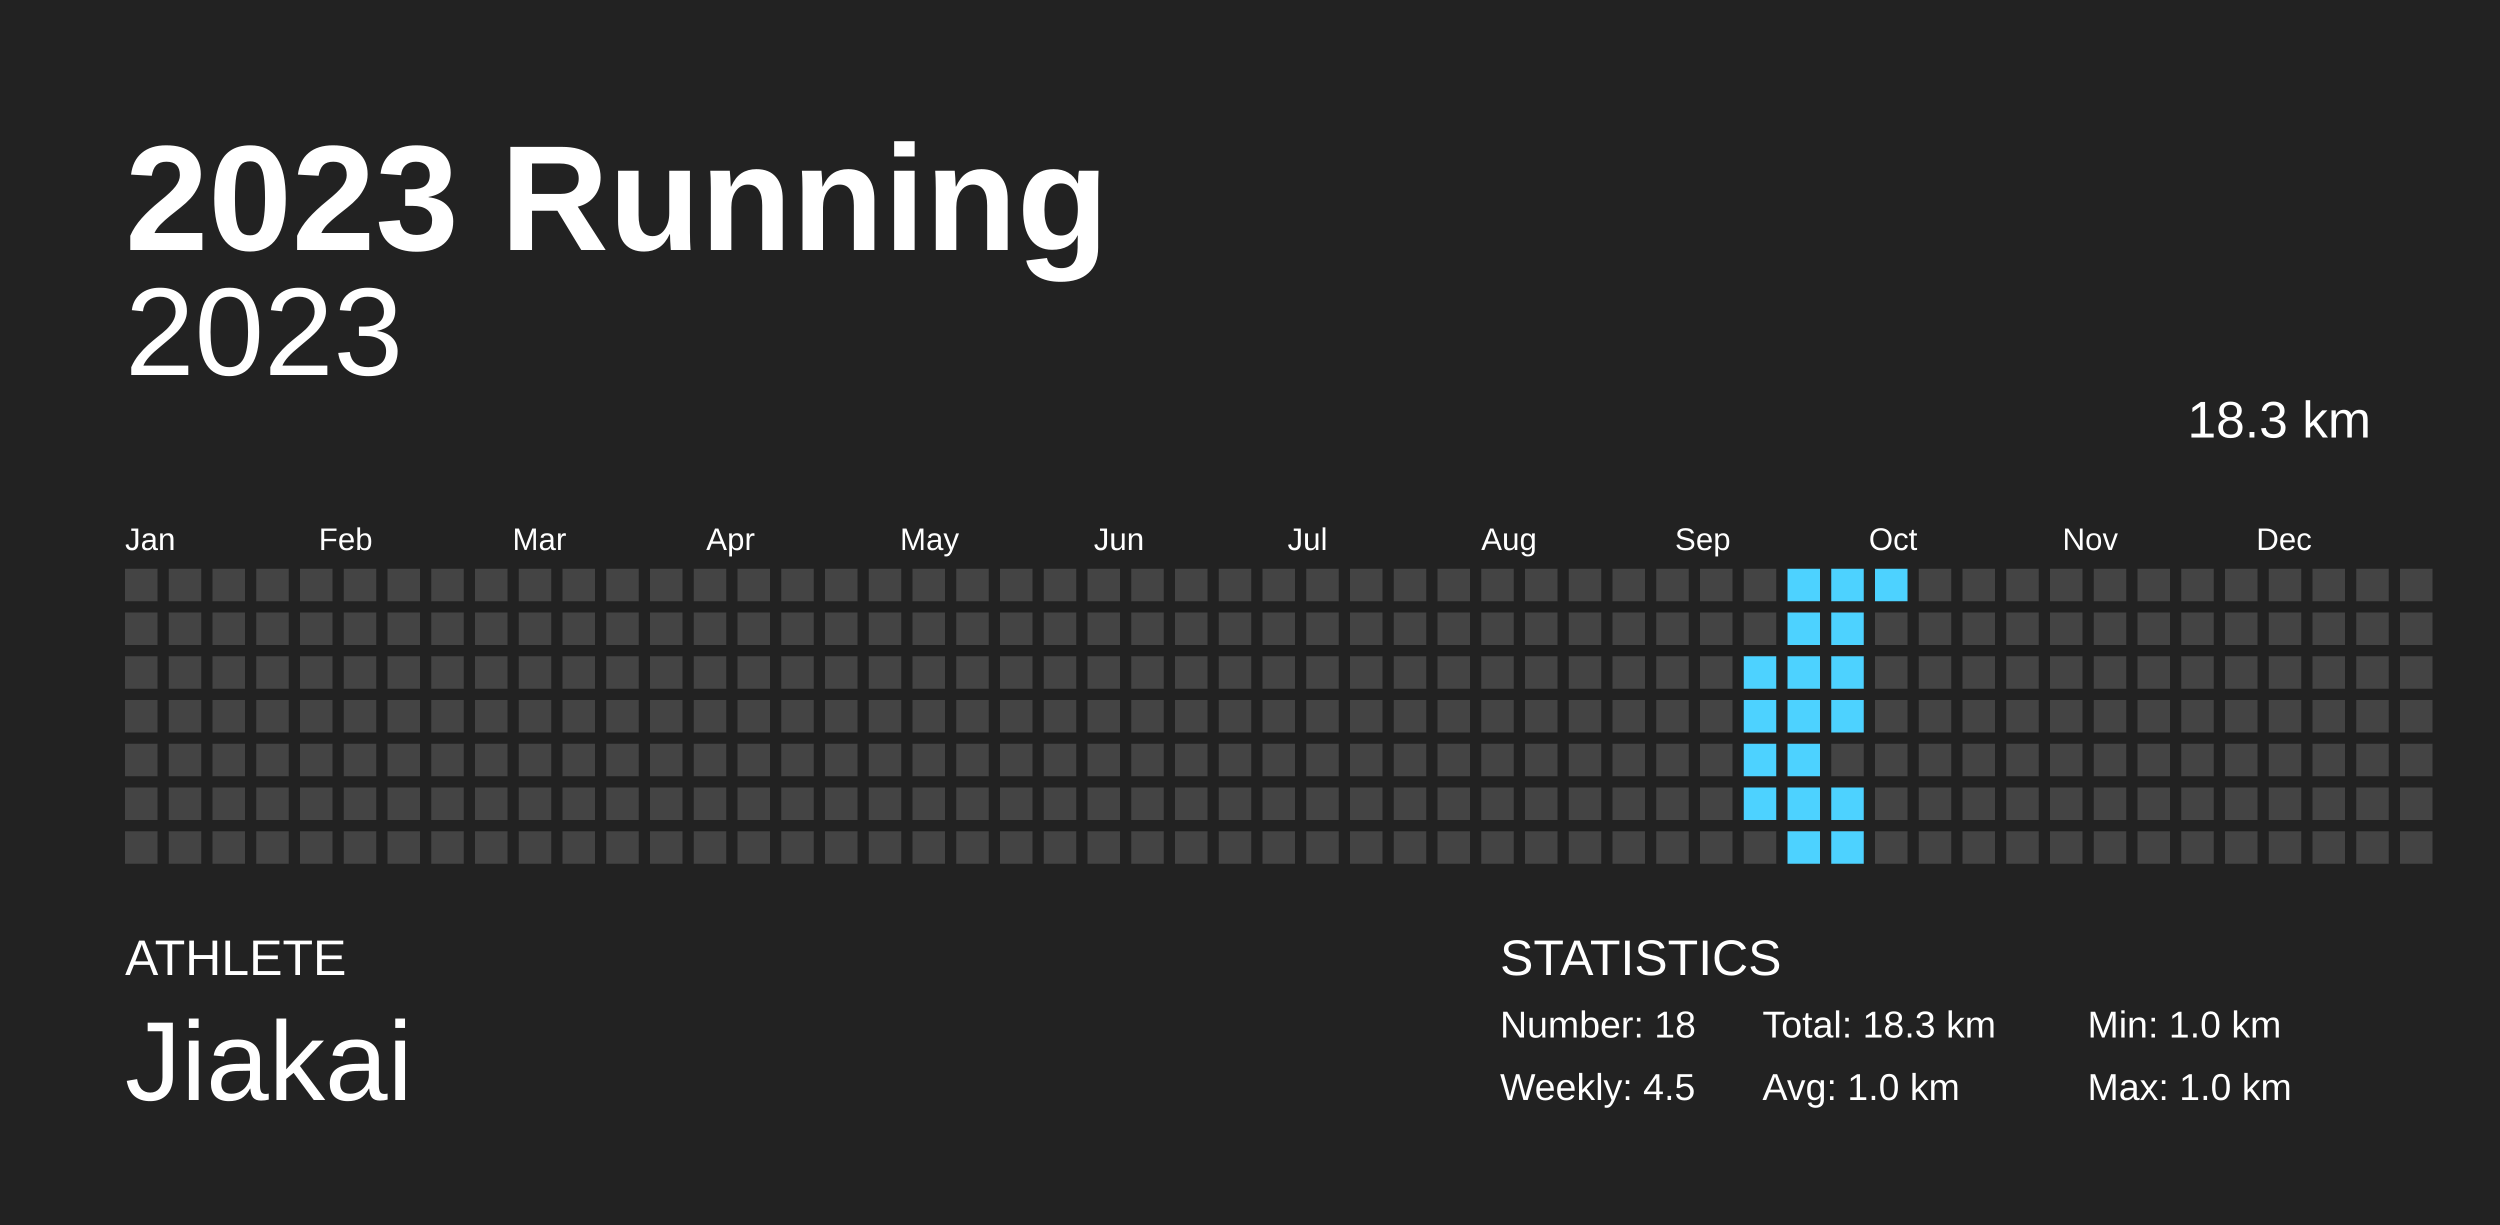
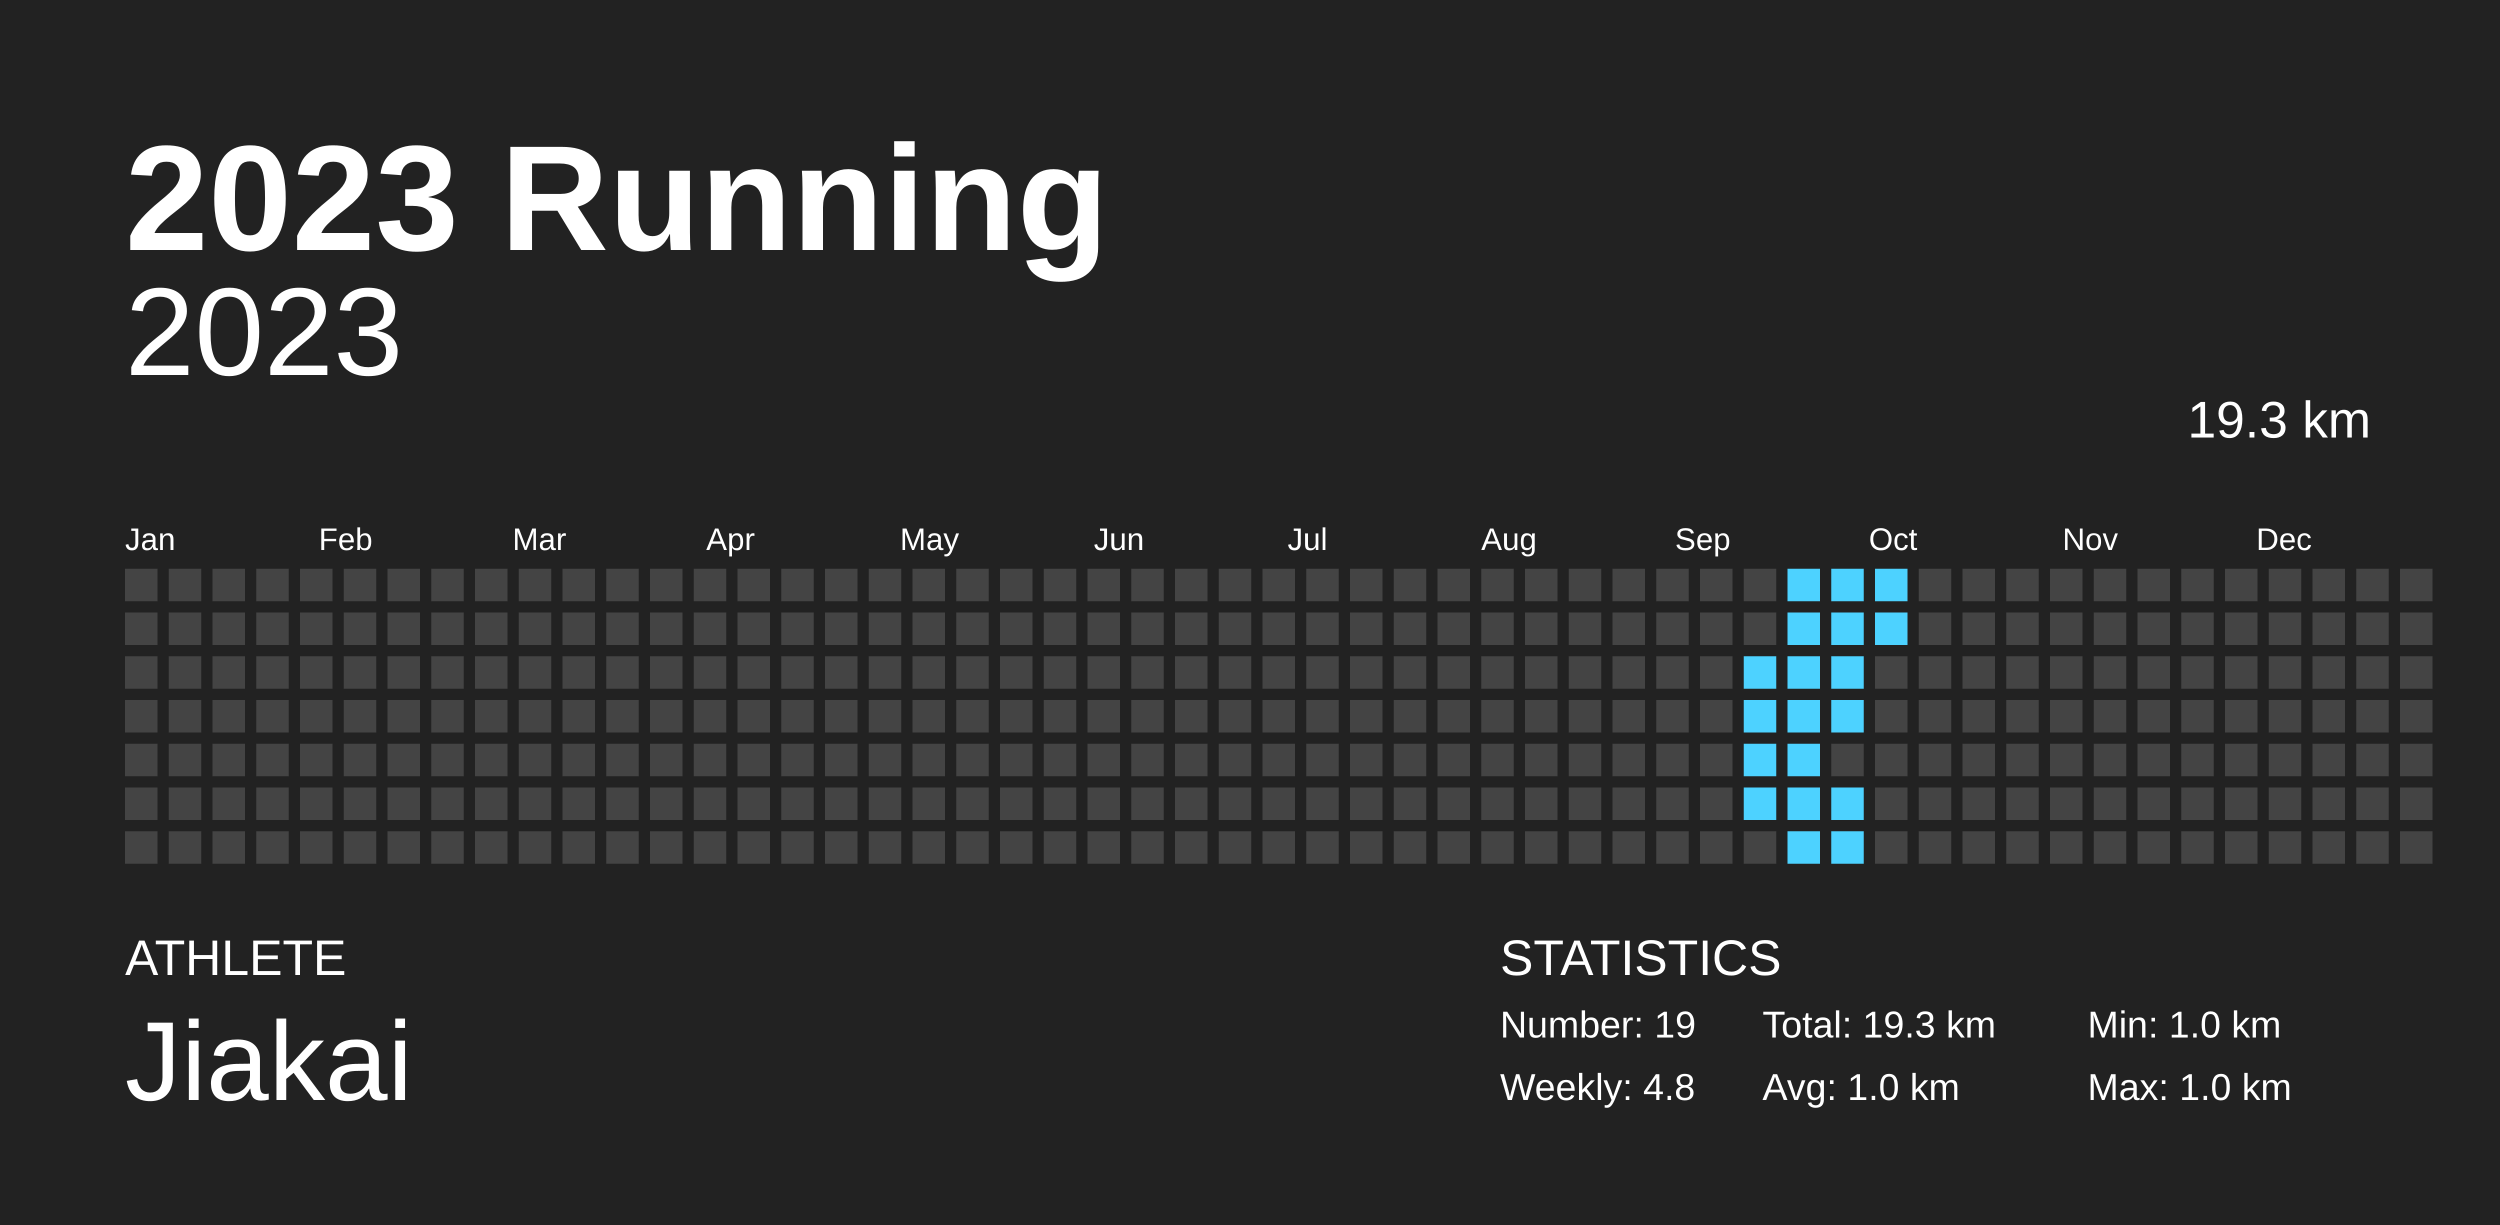
<svg xmlns="http://www.w3.org/2000/svg" baseProfile="full" height="98mm" version="1.1" viewBox="0,0,200,98" width="200mm">
  <defs />
  <rect fill="#222222" height="98" width="200" x="0" y="0" />
  <text fill="#FFFFFF" style="font-size:12px; font-family:Arial; font-weight:bold;" x="10" y="20">2023 Running</text>
  <text fill="#FFFFFF" style="font-size:4px; font-family:Arial" x="10" y="78">ATHLETE</text>
  <text fill="#FFFFFF" style="font-size:9px; font-family:Arial" x="10" y="88">Jiakai</text>
  <text fill="#FFFFFF" style="font-size:4px; font-family:Arial" x="120" y="78">STATISTICS</text>
-   <text fill="#FFFFFF" style="font-size:3px; font-family:Arial" x="120" y="83">Number: 18</text>
-   <text fill="#FFFFFF" style="font-size:3px; font-family:Arial" x="120" y="88">Weekly: 4.5</text>
-   <text fill="#FFFFFF" style="font-size:3px; font-family:Arial" x="141" y="83">Total: 18.3 km</text>
+   <text fill="#FFFFFF" style="font-size:3px; font-family:Arial" x="120" y="83">Number: 19</text>
+   <text fill="#FFFFFF" style="font-size:3px; font-family:Arial" x="120" y="88">Weekly: 4.8</text>
+   <text fill="#FFFFFF" style="font-size:3px; font-family:Arial" x="141" y="83">Total: 19.3 km</text>
  <text fill="#FFFFFF" style="font-size:3px; font-family:Arial" x="141" y="88">Avg: 1.0 km</text>
  <text fill="#FFFFFF" style="font-size:3px; font-family:Arial" x="167" y="83">Min: 1.0 km</text>
  <text fill="#FFFFFF" style="font-size:3px; font-family:Arial" x="167" y="88">Max: 1.0 km</text>
  <text alignment-baseline="hanging" fill="#FFFFFF" style="font-size:10.0px; font-family:Arial;" x="10" y="30">2023</text>
-   <text alignment-baseline="hanging" fill="#FFFFFF" style="font-size:4.125px; font-family:Arial;" x="175" y="35">18.3 km</text>
+   <text alignment-baseline="hanging" fill="#FFFFFF" style="font-size:4.125px; font-family:Arial;" x="175" y="35">19.3 km</text>
  <text fill="#FFFFFF" style="font-size:2.5px; font-family:Arial" x="10.0" y="44">Jan</text>
  <text fill="#FFFFFF" style="font-size:2.5px; font-family:Arial" x="25.5" y="44">Feb</text>
  <text fill="#FFFFFF" style="font-size:2.5px; font-family:Arial" x="41.0" y="44">Mar</text>
  <text fill="#FFFFFF" style="font-size:2.5px; font-family:Arial" x="56.5" y="44">Apr</text>
  <text fill="#FFFFFF" style="font-size:2.5px; font-family:Arial" x="72.0" y="44">May</text>
  <text fill="#FFFFFF" style="font-size:2.5px; font-family:Arial" x="87.5" y="44">Jun</text>
  <text fill="#FFFFFF" style="font-size:2.5px; font-family:Arial" x="103.0" y="44">Jul</text>
  <text fill="#FFFFFF" style="font-size:2.5px; font-family:Arial" x="118.5" y="44">Aug</text>
  <text fill="#FFFFFF" style="font-size:2.5px; font-family:Arial" x="134.0" y="44">Sep</text>
  <text fill="#FFFFFF" style="font-size:2.5px; font-family:Arial" x="149.5" y="44">Oct</text>
  <text fill="#FFFFFF" style="font-size:2.5px; font-family:Arial" x="165.0" y="44">Nov</text>
  <text fill="#FFFFFF" style="font-size:2.5px; font-family:Arial" x="180.5" y="44">Dec</text>
  <rect fill="#444444" height="2.6" width="2.6" x="10.0" y="45.5" />
  <rect fill="#444444" height="2.6" width="2.6" x="10.0" y="49.0" />
  <rect fill="#444444" height="2.6" width="2.6" x="10.0" y="52.5" />
  <rect fill="#444444" height="2.6" width="2.6" x="10.0" y="56.0" />
  <rect fill="#444444" height="2.6" width="2.6" x="10.0" y="59.5" />
  <rect fill="#444444" height="2.6" width="2.6" x="10.0" y="63.0" />
  <rect fill="#444444" height="2.6" width="2.6" x="10.0" y="66.5" />
  <rect fill="#444444" height="2.6" width="2.6" x="13.5" y="45.5" />
  <rect fill="#444444" height="2.6" width="2.6" x="13.5" y="49.0" />
  <rect fill="#444444" height="2.6" width="2.6" x="13.5" y="52.5" />
  <rect fill="#444444" height="2.6" width="2.6" x="13.5" y="56.0" />
  <rect fill="#444444" height="2.6" width="2.6" x="13.5" y="59.5" />
  <rect fill="#444444" height="2.6" width="2.6" x="13.5" y="63.0" />
  <rect fill="#444444" height="2.6" width="2.6" x="13.5" y="66.5" />
  <rect fill="#444444" height="2.6" width="2.6" x="17.0" y="45.5" />
  <rect fill="#444444" height="2.6" width="2.6" x="17.0" y="49.0" />
  <rect fill="#444444" height="2.6" width="2.6" x="17.0" y="52.5" />
  <rect fill="#444444" height="2.6" width="2.6" x="17.0" y="56.0" />
  <rect fill="#444444" height="2.6" width="2.6" x="17.0" y="59.5" />
  <rect fill="#444444" height="2.6" width="2.6" x="17.0" y="63.0" />
  <rect fill="#444444" height="2.6" width="2.6" x="17.0" y="66.5" />
  <rect fill="#444444" height="2.6" width="2.6" x="20.5" y="45.5" />
  <rect fill="#444444" height="2.6" width="2.6" x="20.5" y="49.0" />
  <rect fill="#444444" height="2.6" width="2.6" x="20.5" y="52.5" />
  <rect fill="#444444" height="2.6" width="2.6" x="20.5" y="56.0" />
  <rect fill="#444444" height="2.6" width="2.6" x="20.5" y="59.5" />
  <rect fill="#444444" height="2.6" width="2.6" x="20.5" y="63.0" />
  <rect fill="#444444" height="2.6" width="2.6" x="20.5" y="66.5" />
  <rect fill="#444444" height="2.6" width="2.6" x="24.0" y="45.5" />
  <rect fill="#444444" height="2.6" width="2.6" x="24.0" y="49.0" />
  <rect fill="#444444" height="2.6" width="2.6" x="24.0" y="52.5" />
  <rect fill="#444444" height="2.6" width="2.6" x="24.0" y="56.0" />
  <rect fill="#444444" height="2.6" width="2.6" x="24.0" y="59.5" />
  <rect fill="#444444" height="2.6" width="2.6" x="24.0" y="63.0" />
  <rect fill="#444444" height="2.6" width="2.6" x="24.0" y="66.5" />
  <rect fill="#444444" height="2.6" width="2.6" x="27.5" y="45.5" />
  <rect fill="#444444" height="2.6" width="2.6" x="27.5" y="49.0" />
  <rect fill="#444444" height="2.6" width="2.6" x="27.5" y="52.5" />
  <rect fill="#444444" height="2.6" width="2.6" x="27.5" y="56.0" />
  <rect fill="#444444" height="2.6" width="2.6" x="27.5" y="59.5" />
  <rect fill="#444444" height="2.6" width="2.6" x="27.5" y="63.0" />
  <rect fill="#444444" height="2.6" width="2.6" x="27.5" y="66.5" />
  <rect fill="#444444" height="2.6" width="2.6" x="31.0" y="45.5" />
  <rect fill="#444444" height="2.6" width="2.6" x="31.0" y="49.0" />
  <rect fill="#444444" height="2.6" width="2.6" x="31.0" y="52.5" />
  <rect fill="#444444" height="2.6" width="2.6" x="31.0" y="56.0" />
  <rect fill="#444444" height="2.6" width="2.6" x="31.0" y="59.5" />
  <rect fill="#444444" height="2.6" width="2.6" x="31.0" y="63.0" />
  <rect fill="#444444" height="2.6" width="2.6" x="31.0" y="66.5" />
  <rect fill="#444444" height="2.6" width="2.6" x="34.5" y="45.5" />
  <rect fill="#444444" height="2.6" width="2.6" x="34.5" y="49.0" />
  <rect fill="#444444" height="2.6" width="2.6" x="34.5" y="52.5" />
  <rect fill="#444444" height="2.6" width="2.6" x="34.5" y="56.0" />
  <rect fill="#444444" height="2.6" width="2.6" x="34.5" y="59.5" />
  <rect fill="#444444" height="2.6" width="2.6" x="34.5" y="63.0" />
  <rect fill="#444444" height="2.6" width="2.6" x="34.5" y="66.5" />
  <rect fill="#444444" height="2.6" width="2.6" x="38.0" y="45.5" />
  <rect fill="#444444" height="2.6" width="2.6" x="38.0" y="49.0" />
  <rect fill="#444444" height="2.6" width="2.6" x="38.0" y="52.5" />
  <rect fill="#444444" height="2.6" width="2.6" x="38.0" y="56.0" />
  <rect fill="#444444" height="2.6" width="2.6" x="38.0" y="59.5" />
  <rect fill="#444444" height="2.6" width="2.6" x="38.0" y="63.0" />
  <rect fill="#444444" height="2.6" width="2.6" x="38.0" y="66.5" />
  <rect fill="#444444" height="2.6" width="2.6" x="41.5" y="45.5" />
  <rect fill="#444444" height="2.6" width="2.6" x="41.5" y="49.0" />
  <rect fill="#444444" height="2.6" width="2.6" x="41.5" y="52.5" />
  <rect fill="#444444" height="2.6" width="2.6" x="41.5" y="56.0" />
  <rect fill="#444444" height="2.6" width="2.6" x="41.5" y="59.5" />
  <rect fill="#444444" height="2.6" width="2.6" x="41.5" y="63.0" />
  <rect fill="#444444" height="2.6" width="2.6" x="41.5" y="66.5" />
  <rect fill="#444444" height="2.6" width="2.6" x="45.0" y="45.5" />
  <rect fill="#444444" height="2.6" width="2.6" x="45.0" y="49.0" />
  <rect fill="#444444" height="2.6" width="2.6" x="45.0" y="52.5" />
  <rect fill="#444444" height="2.6" width="2.6" x="45.0" y="56.0" />
  <rect fill="#444444" height="2.6" width="2.6" x="45.0" y="59.5" />
  <rect fill="#444444" height="2.6" width="2.6" x="45.0" y="63.0" />
  <rect fill="#444444" height="2.6" width="2.6" x="45.0" y="66.5" />
  <rect fill="#444444" height="2.6" width="2.6" x="48.5" y="45.5" />
  <rect fill="#444444" height="2.6" width="2.6" x="48.5" y="49.0" />
  <rect fill="#444444" height="2.6" width="2.6" x="48.5" y="52.5" />
  <rect fill="#444444" height="2.6" width="2.6" x="48.5" y="56.0" />
  <rect fill="#444444" height="2.6" width="2.6" x="48.5" y="59.5" />
  <rect fill="#444444" height="2.6" width="2.6" x="48.5" y="63.0" />
  <rect fill="#444444" height="2.6" width="2.6" x="48.5" y="66.5" />
  <rect fill="#444444" height="2.6" width="2.6" x="52.0" y="45.5" />
  <rect fill="#444444" height="2.6" width="2.6" x="52.0" y="49.0" />
  <rect fill="#444444" height="2.6" width="2.6" x="52.0" y="52.5" />
  <rect fill="#444444" height="2.6" width="2.6" x="52.0" y="56.0" />
  <rect fill="#444444" height="2.6" width="2.6" x="52.0" y="59.5" />
  <rect fill="#444444" height="2.6" width="2.6" x="52.0" y="63.0" />
  <rect fill="#444444" height="2.6" width="2.6" x="52.0" y="66.5" />
  <rect fill="#444444" height="2.6" width="2.6" x="55.5" y="45.5" />
  <rect fill="#444444" height="2.6" width="2.6" x="55.5" y="49.0" />
  <rect fill="#444444" height="2.6" width="2.6" x="55.5" y="52.5" />
  <rect fill="#444444" height="2.6" width="2.6" x="55.5" y="56.0" />
  <rect fill="#444444" height="2.6" width="2.6" x="55.5" y="59.5" />
  <rect fill="#444444" height="2.6" width="2.6" x="55.5" y="63.0" />
  <rect fill="#444444" height="2.6" width="2.6" x="55.5" y="66.5" />
  <rect fill="#444444" height="2.6" width="2.6" x="59.0" y="45.5" />
  <rect fill="#444444" height="2.6" width="2.6" x="59.0" y="49.0" />
  <rect fill="#444444" height="2.6" width="2.6" x="59.0" y="52.5" />
  <rect fill="#444444" height="2.6" width="2.6" x="59.0" y="56.0" />
  <rect fill="#444444" height="2.6" width="2.6" x="59.0" y="59.5" />
  <rect fill="#444444" height="2.6" width="2.6" x="59.0" y="63.0" />
  <rect fill="#444444" height="2.6" width="2.6" x="59.0" y="66.5" />
  <rect fill="#444444" height="2.6" width="2.6" x="62.5" y="45.5" />
  <rect fill="#444444" height="2.6" width="2.6" x="62.5" y="49.0" />
  <rect fill="#444444" height="2.6" width="2.6" x="62.5" y="52.5" />
  <rect fill="#444444" height="2.6" width="2.6" x="62.5" y="56.0" />
  <rect fill="#444444" height="2.6" width="2.6" x="62.5" y="59.5" />
  <rect fill="#444444" height="2.6" width="2.6" x="62.5" y="63.0" />
  <rect fill="#444444" height="2.6" width="2.6" x="62.5" y="66.5" />
  <rect fill="#444444" height="2.6" width="2.6" x="66.0" y="45.5" />
  <rect fill="#444444" height="2.6" width="2.6" x="66.0" y="49.0" />
  <rect fill="#444444" height="2.6" width="2.6" x="66.0" y="52.5" />
  <rect fill="#444444" height="2.6" width="2.6" x="66.0" y="56.0" />
  <rect fill="#444444" height="2.6" width="2.6" x="66.0" y="59.5" />
  <rect fill="#444444" height="2.6" width="2.6" x="66.0" y="63.0" />
  <rect fill="#444444" height="2.6" width="2.6" x="66.0" y="66.5" />
  <rect fill="#444444" height="2.6" width="2.6" x="69.5" y="45.5" />
  <rect fill="#444444" height="2.6" width="2.6" x="69.5" y="49.0" />
  <rect fill="#444444" height="2.6" width="2.6" x="69.5" y="52.5" />
  <rect fill="#444444" height="2.6" width="2.6" x="69.5" y="56.0" />
  <rect fill="#444444" height="2.6" width="2.6" x="69.5" y="59.5" />
  <rect fill="#444444" height="2.6" width="2.6" x="69.5" y="63.0" />
  <rect fill="#444444" height="2.6" width="2.6" x="69.5" y="66.5" />
  <rect fill="#444444" height="2.6" width="2.6" x="73.0" y="45.5" />
  <rect fill="#444444" height="2.6" width="2.6" x="73.0" y="49.0" />
  <rect fill="#444444" height="2.6" width="2.6" x="73.0" y="52.5" />
  <rect fill="#444444" height="2.6" width="2.6" x="73.0" y="56.0" />
  <rect fill="#444444" height="2.6" width="2.6" x="73.0" y="59.5" />
  <rect fill="#444444" height="2.6" width="2.6" x="73.0" y="63.0" />
  <rect fill="#444444" height="2.6" width="2.6" x="73.0" y="66.5" />
  <rect fill="#444444" height="2.6" width="2.6" x="76.5" y="45.5" />
  <rect fill="#444444" height="2.6" width="2.6" x="76.5" y="49.0" />
  <rect fill="#444444" height="2.6" width="2.6" x="76.5" y="52.5" />
  <rect fill="#444444" height="2.6" width="2.6" x="76.5" y="56.0" />
  <rect fill="#444444" height="2.6" width="2.6" x="76.5" y="59.5" />
  <rect fill="#444444" height="2.6" width="2.6" x="76.5" y="63.0" />
  <rect fill="#444444" height="2.6" width="2.6" x="76.5" y="66.5" />
  <rect fill="#444444" height="2.6" width="2.6" x="80.0" y="45.5" />
  <rect fill="#444444" height="2.6" width="2.6" x="80.0" y="49.0" />
  <rect fill="#444444" height="2.6" width="2.6" x="80.0" y="52.5" />
  <rect fill="#444444" height="2.6" width="2.6" x="80.0" y="56.0" />
  <rect fill="#444444" height="2.6" width="2.6" x="80.0" y="59.5" />
  <rect fill="#444444" height="2.6" width="2.6" x="80.0" y="63.0" />
  <rect fill="#444444" height="2.6" width="2.6" x="80.0" y="66.5" />
  <rect fill="#444444" height="2.6" width="2.6" x="83.5" y="45.5" />
  <rect fill="#444444" height="2.6" width="2.6" x="83.5" y="49.0" />
  <rect fill="#444444" height="2.6" width="2.6" x="83.5" y="52.5" />
  <rect fill="#444444" height="2.6" width="2.6" x="83.5" y="56.0" />
  <rect fill="#444444" height="2.6" width="2.6" x="83.5" y="59.5" />
  <rect fill="#444444" height="2.6" width="2.6" x="83.5" y="63.0" />
  <rect fill="#444444" height="2.6" width="2.6" x="83.5" y="66.5" />
  <rect fill="#444444" height="2.6" width="2.6" x="87.0" y="45.5" />
  <rect fill="#444444" height="2.6" width="2.6" x="87.0" y="49.0" />
  <rect fill="#444444" height="2.6" width="2.6" x="87.0" y="52.5" />
  <rect fill="#444444" height="2.6" width="2.6" x="87.0" y="56.0" />
  <rect fill="#444444" height="2.6" width="2.6" x="87.0" y="59.5" />
  <rect fill="#444444" height="2.6" width="2.6" x="87.0" y="63.0" />
  <rect fill="#444444" height="2.6" width="2.6" x="87.0" y="66.5" />
  <rect fill="#444444" height="2.6" width="2.6" x="90.5" y="45.5" />
  <rect fill="#444444" height="2.6" width="2.6" x="90.5" y="49.0" />
  <rect fill="#444444" height="2.6" width="2.6" x="90.5" y="52.5" />
  <rect fill="#444444" height="2.6" width="2.6" x="90.5" y="56.0" />
  <rect fill="#444444" height="2.6" width="2.6" x="90.5" y="59.5" />
  <rect fill="#444444" height="2.6" width="2.6" x="90.5" y="63.0" />
  <rect fill="#444444" height="2.6" width="2.6" x="90.5" y="66.5" />
  <rect fill="#444444" height="2.6" width="2.6" x="94.0" y="45.5" />
  <rect fill="#444444" height="2.6" width="2.6" x="94.0" y="49.0" />
  <rect fill="#444444" height="2.6" width="2.6" x="94.0" y="52.5" />
  <rect fill="#444444" height="2.6" width="2.6" x="94.0" y="56.0" />
  <rect fill="#444444" height="2.6" width="2.6" x="94.0" y="59.5" />
  <rect fill="#444444" height="2.6" width="2.6" x="94.0" y="63.0" />
  <rect fill="#444444" height="2.6" width="2.6" x="94.0" y="66.5" />
  <rect fill="#444444" height="2.6" width="2.6" x="97.5" y="45.5" />
  <rect fill="#444444" height="2.6" width="2.6" x="97.5" y="49.0" />
  <rect fill="#444444" height="2.6" width="2.6" x="97.5" y="52.5" />
  <rect fill="#444444" height="2.6" width="2.6" x="97.5" y="56.0" />
  <rect fill="#444444" height="2.6" width="2.6" x="97.5" y="59.5" />
  <rect fill="#444444" height="2.6" width="2.6" x="97.5" y="63.0" />
  <rect fill="#444444" height="2.6" width="2.6" x="97.5" y="66.5" />
  <rect fill="#444444" height="2.6" width="2.6" x="101.0" y="45.5" />
  <rect fill="#444444" height="2.6" width="2.6" x="101.0" y="49.0" />
  <rect fill="#444444" height="2.6" width="2.6" x="101.0" y="52.5" />
  <rect fill="#444444" height="2.6" width="2.6" x="101.0" y="56.0" />
  <rect fill="#444444" height="2.6" width="2.6" x="101.0" y="59.5" />
  <rect fill="#444444" height="2.6" width="2.6" x="101.0" y="63.0" />
  <rect fill="#444444" height="2.6" width="2.6" x="101.0" y="66.5" />
  <rect fill="#444444" height="2.6" width="2.6" x="104.5" y="45.5" />
  <rect fill="#444444" height="2.6" width="2.6" x="104.5" y="49.0" />
  <rect fill="#444444" height="2.6" width="2.6" x="104.5" y="52.5" />
  <rect fill="#444444" height="2.6" width="2.6" x="104.5" y="56.0" />
  <rect fill="#444444" height="2.6" width="2.6" x="104.5" y="59.5" />
  <rect fill="#444444" height="2.6" width="2.6" x="104.5" y="63.0" />
  <rect fill="#444444" height="2.6" width="2.6" x="104.5" y="66.5" />
  <rect fill="#444444" height="2.6" width="2.6" x="108.0" y="45.5" />
  <rect fill="#444444" height="2.6" width="2.6" x="108.0" y="49.0" />
  <rect fill="#444444" height="2.6" width="2.6" x="108.0" y="52.5" />
  <rect fill="#444444" height="2.6" width="2.6" x="108.0" y="56.0" />
  <rect fill="#444444" height="2.6" width="2.6" x="108.0" y="59.5" />
  <rect fill="#444444" height="2.6" width="2.6" x="108.0" y="63.0" />
  <rect fill="#444444" height="2.6" width="2.6" x="108.0" y="66.5" />
  <rect fill="#444444" height="2.6" width="2.6" x="111.5" y="45.5" />
  <rect fill="#444444" height="2.6" width="2.6" x="111.5" y="49.0" />
  <rect fill="#444444" height="2.6" width="2.6" x="111.5" y="52.5" />
  <rect fill="#444444" height="2.6" width="2.6" x="111.5" y="56.0" />
  <rect fill="#444444" height="2.6" width="2.6" x="111.5" y="59.5" />
  <rect fill="#444444" height="2.6" width="2.6" x="111.5" y="63.0" />
  <rect fill="#444444" height="2.6" width="2.6" x="111.5" y="66.5" />
  <rect fill="#444444" height="2.6" width="2.6" x="115.0" y="45.5" />
  <rect fill="#444444" height="2.6" width="2.6" x="115.0" y="49.0" />
  <rect fill="#444444" height="2.6" width="2.6" x="115.0" y="52.5" />
  <rect fill="#444444" height="2.6" width="2.6" x="115.0" y="56.0" />
  <rect fill="#444444" height="2.6" width="2.6" x="115.0" y="59.5" />
  <rect fill="#444444" height="2.6" width="2.6" x="115.0" y="63.0" />
  <rect fill="#444444" height="2.6" width="2.6" x="115.0" y="66.5" />
  <rect fill="#444444" height="2.6" width="2.6" x="118.5" y="45.5" />
  <rect fill="#444444" height="2.6" width="2.6" x="118.5" y="49.0" />
  <rect fill="#444444" height="2.6" width="2.6" x="118.5" y="52.5" />
  <rect fill="#444444" height="2.6" width="2.6" x="118.5" y="56.0" />
  <rect fill="#444444" height="2.6" width="2.6" x="118.5" y="59.5" />
  <rect fill="#444444" height="2.6" width="2.6" x="118.5" y="63.0" />
  <rect fill="#444444" height="2.6" width="2.6" x="118.5" y="66.5" />
  <rect fill="#444444" height="2.6" width="2.6" x="122.0" y="45.5" />
  <rect fill="#444444" height="2.6" width="2.6" x="122.0" y="49.0" />
  <rect fill="#444444" height="2.6" width="2.6" x="122.0" y="52.5" />
  <rect fill="#444444" height="2.6" width="2.6" x="122.0" y="56.0" />
  <rect fill="#444444" height="2.6" width="2.6" x="122.0" y="59.5" />
  <rect fill="#444444" height="2.6" width="2.6" x="122.0" y="63.0" />
  <rect fill="#444444" height="2.6" width="2.6" x="122.0" y="66.5" />
  <rect fill="#444444" height="2.6" width="2.6" x="125.5" y="45.5" />
  <rect fill="#444444" height="2.6" width="2.6" x="125.5" y="49.0" />
  <rect fill="#444444" height="2.6" width="2.6" x="125.5" y="52.5" />
  <rect fill="#444444" height="2.6" width="2.6" x="125.5" y="56.0" />
  <rect fill="#444444" height="2.6" width="2.6" x="125.5" y="59.5" />
  <rect fill="#444444" height="2.6" width="2.6" x="125.5" y="63.0" />
  <rect fill="#444444" height="2.6" width="2.6" x="125.5" y="66.5" />
  <rect fill="#444444" height="2.6" width="2.6" x="129.0" y="45.5" />
  <rect fill="#444444" height="2.6" width="2.6" x="129.0" y="49.0" />
  <rect fill="#444444" height="2.6" width="2.6" x="129.0" y="52.5" />
  <rect fill="#444444" height="2.6" width="2.6" x="129.0" y="56.0" />
  <rect fill="#444444" height="2.6" width="2.6" x="129.0" y="59.5" />
  <rect fill="#444444" height="2.6" width="2.6" x="129.0" y="63.0" />
  <rect fill="#444444" height="2.6" width="2.6" x="129.0" y="66.5" />
  <rect fill="#444444" height="2.6" width="2.6" x="132.5" y="45.5" />
  <rect fill="#444444" height="2.6" width="2.6" x="132.5" y="49.0" />
  <rect fill="#444444" height="2.6" width="2.6" x="132.5" y="52.5" />
  <rect fill="#444444" height="2.6" width="2.6" x="132.5" y="56.0" />
  <rect fill="#444444" height="2.6" width="2.6" x="132.5" y="59.5" />
  <rect fill="#444444" height="2.6" width="2.6" x="132.5" y="63.0" />
  <rect fill="#444444" height="2.6" width="2.6" x="132.5" y="66.5" />
  <rect fill="#444444" height="2.6" width="2.6" x="136.0" y="45.5" />
  <rect fill="#444444" height="2.6" width="2.6" x="136.0" y="49.0" />
  <rect fill="#444444" height="2.6" width="2.6" x="136.0" y="52.5" />
  <rect fill="#444444" height="2.6" width="2.6" x="136.0" y="56.0" />
  <rect fill="#444444" height="2.6" width="2.6" x="136.0" y="59.5" />
  <rect fill="#444444" height="2.6" width="2.6" x="136.0" y="63.0" />
  <rect fill="#444444" height="2.6" width="2.6" x="136.0" y="66.5" />
  <rect fill="#444444" height="2.6" width="2.6" x="139.5" y="45.5" />
  <rect fill="#444444" height="2.6" width="2.6" x="139.5" y="49.0" />
  <rect fill="#4dd2ff" height="2.6" width="2.6" x="139.5" y="52.5" />
  <rect fill="#4dd2ff" height="2.6" width="2.6" x="139.5" y="56.0" />
  <rect fill="#4dd2ff" height="2.6" width="2.6" x="139.5" y="59.5" />
  <rect fill="#4dd2ff" height="2.6" width="2.6" x="139.5" y="63.0" />
  <rect fill="#444444" height="2.6" width="2.6" x="139.5" y="66.5" />
  <rect fill="#4dd2ff" height="2.6" width="2.6" x="143.0" y="45.5" />
  <rect fill="#4dd2ff" height="2.6" width="2.6" x="143.0" y="49.0" />
  <rect fill="#4dd2ff" height="2.6" width="2.6" x="143.0" y="52.5" />
  <rect fill="#4dd2ff" height="2.6" width="2.6" x="143.0" y="56.0" />
  <rect fill="#4dd2ff" height="2.6" width="2.6" x="143.0" y="59.5" />
  <rect fill="#4dd2ff" height="2.6" width="2.6" x="143.0" y="63.0" />
  <rect fill="#4dd2ff" height="2.6" width="2.6" x="143.0" y="66.5" />
  <rect fill="#4dd2ff" height="2.6" width="2.6" x="146.5" y="45.5" />
  <rect fill="#4dd2ff" height="2.6" width="2.6" x="146.5" y="49.0" />
  <rect fill="#4dd2ff" height="2.6" width="2.6" x="146.5" y="52.5" />
  <rect fill="#4dd2ff" height="2.6" width="2.6" x="146.5" y="56.0" />
  <rect fill="#444444" height="2.6" width="2.6" x="146.5" y="59.5" />
  <rect fill="#4dd2ff" height="2.6" width="2.6" x="146.5" y="63.0" />
  <rect fill="#4dd2ff" height="2.6" width="2.6" x="146.5" y="66.5" />
  <rect fill="#4dd2ff" height="2.6" width="2.6" x="150.0" y="45.5" />
-   <rect fill="#444444" height="2.6" width="2.6" x="150.0" y="49.0" />
+   <rect fill="#4dd2ff" height="2.6" width="2.6" x="150.0" y="49.0" />
  <rect fill="#444444" height="2.6" width="2.6" x="150.0" y="52.5" />
  <rect fill="#444444" height="2.6" width="2.6" x="150.0" y="56.0" />
  <rect fill="#444444" height="2.6" width="2.6" x="150.0" y="59.5" />
  <rect fill="#444444" height="2.6" width="2.6" x="150.0" y="63.0" />
  <rect fill="#444444" height="2.6" width="2.6" x="150.0" y="66.5" />
  <rect fill="#444444" height="2.6" width="2.6" x="153.5" y="45.5" />
  <rect fill="#444444" height="2.6" width="2.6" x="153.5" y="49.0" />
  <rect fill="#444444" height="2.6" width="2.6" x="153.5" y="52.5" />
  <rect fill="#444444" height="2.6" width="2.6" x="153.5" y="56.0" />
  <rect fill="#444444" height="2.6" width="2.6" x="153.5" y="59.5" />
  <rect fill="#444444" height="2.6" width="2.6" x="153.5" y="63.0" />
  <rect fill="#444444" height="2.6" width="2.6" x="153.5" y="66.5" />
  <rect fill="#444444" height="2.6" width="2.6" x="157.0" y="45.5" />
  <rect fill="#444444" height="2.6" width="2.6" x="157.0" y="49.0" />
  <rect fill="#444444" height="2.6" width="2.6" x="157.0" y="52.5" />
  <rect fill="#444444" height="2.6" width="2.6" x="157.0" y="56.0" />
  <rect fill="#444444" height="2.6" width="2.6" x="157.0" y="59.5" />
  <rect fill="#444444" height="2.6" width="2.6" x="157.0" y="63.0" />
  <rect fill="#444444" height="2.6" width="2.6" x="157.0" y="66.5" />
  <rect fill="#444444" height="2.6" width="2.6" x="160.5" y="45.5" />
  <rect fill="#444444" height="2.6" width="2.6" x="160.5" y="49.0" />
  <rect fill="#444444" height="2.6" width="2.6" x="160.5" y="52.5" />
  <rect fill="#444444" height="2.6" width="2.6" x="160.5" y="56.0" />
  <rect fill="#444444" height="2.6" width="2.6" x="160.5" y="59.5" />
  <rect fill="#444444" height="2.6" width="2.6" x="160.5" y="63.0" />
  <rect fill="#444444" height="2.6" width="2.6" x="160.5" y="66.5" />
  <rect fill="#444444" height="2.6" width="2.6" x="164.0" y="45.5" />
  <rect fill="#444444" height="2.6" width="2.6" x="164.0" y="49.0" />
  <rect fill="#444444" height="2.6" width="2.6" x="164.0" y="52.5" />
  <rect fill="#444444" height="2.6" width="2.6" x="164.0" y="56.0" />
  <rect fill="#444444" height="2.6" width="2.6" x="164.0" y="59.5" />
  <rect fill="#444444" height="2.6" width="2.6" x="164.0" y="63.0" />
  <rect fill="#444444" height="2.6" width="2.6" x="164.0" y="66.5" />
  <rect fill="#444444" height="2.6" width="2.6" x="167.5" y="45.5" />
  <rect fill="#444444" height="2.6" width="2.6" x="167.5" y="49.0" />
  <rect fill="#444444" height="2.6" width="2.6" x="167.5" y="52.5" />
  <rect fill="#444444" height="2.6" width="2.6" x="167.5" y="56.0" />
  <rect fill="#444444" height="2.6" width="2.6" x="167.5" y="59.5" />
  <rect fill="#444444" height="2.6" width="2.6" x="167.5" y="63.0" />
  <rect fill="#444444" height="2.6" width="2.6" x="167.5" y="66.5" />
  <rect fill="#444444" height="2.6" width="2.6" x="171.0" y="45.5" />
  <rect fill="#444444" height="2.6" width="2.6" x="171.0" y="49.0" />
  <rect fill="#444444" height="2.6" width="2.6" x="171.0" y="52.5" />
  <rect fill="#444444" height="2.6" width="2.6" x="171.0" y="56.0" />
  <rect fill="#444444" height="2.6" width="2.6" x="171.0" y="59.5" />
  <rect fill="#444444" height="2.6" width="2.6" x="171.0" y="63.0" />
  <rect fill="#444444" height="2.6" width="2.6" x="171.0" y="66.5" />
  <rect fill="#444444" height="2.6" width="2.6" x="174.5" y="45.5" />
  <rect fill="#444444" height="2.6" width="2.6" x="174.5" y="49.0" />
  <rect fill="#444444" height="2.6" width="2.6" x="174.5" y="52.5" />
  <rect fill="#444444" height="2.6" width="2.6" x="174.5" y="56.0" />
  <rect fill="#444444" height="2.6" width="2.6" x="174.5" y="59.5" />
  <rect fill="#444444" height="2.6" width="2.6" x="174.5" y="63.0" />
  <rect fill="#444444" height="2.6" width="2.6" x="174.5" y="66.5" />
  <rect fill="#444444" height="2.6" width="2.6" x="178.0" y="45.5" />
  <rect fill="#444444" height="2.6" width="2.6" x="178.0" y="49.0" />
  <rect fill="#444444" height="2.6" width="2.6" x="178.0" y="52.5" />
  <rect fill="#444444" height="2.6" width="2.6" x="178.0" y="56.0" />
  <rect fill="#444444" height="2.6" width="2.6" x="178.0" y="59.5" />
  <rect fill="#444444" height="2.6" width="2.6" x="178.0" y="63.0" />
  <rect fill="#444444" height="2.6" width="2.6" x="178.0" y="66.5" />
  <rect fill="#444444" height="2.6" width="2.6" x="181.5" y="45.5" />
  <rect fill="#444444" height="2.6" width="2.6" x="181.5" y="49.0" />
  <rect fill="#444444" height="2.6" width="2.6" x="181.5" y="52.5" />
  <rect fill="#444444" height="2.6" width="2.6" x="181.5" y="56.0" />
  <rect fill="#444444" height="2.6" width="2.6" x="181.5" y="59.5" />
  <rect fill="#444444" height="2.6" width="2.6" x="181.5" y="63.0" />
  <rect fill="#444444" height="2.6" width="2.6" x="181.5" y="66.5" />
  <rect fill="#444444" height="2.6" width="2.6" x="185.0" y="45.5" />
  <rect fill="#444444" height="2.6" width="2.6" x="185.0" y="49.0" />
  <rect fill="#444444" height="2.6" width="2.6" x="185.0" y="52.5" />
  <rect fill="#444444" height="2.6" width="2.6" x="185.0" y="56.0" />
  <rect fill="#444444" height="2.6" width="2.6" x="185.0" y="59.5" />
  <rect fill="#444444" height="2.6" width="2.6" x="185.0" y="63.0" />
  <rect fill="#444444" height="2.6" width="2.6" x="185.0" y="66.5" />
  <rect fill="#444444" height="2.6" width="2.6" x="188.5" y="45.5" />
  <rect fill="#444444" height="2.6" width="2.6" x="188.5" y="49.0" />
  <rect fill="#444444" height="2.6" width="2.6" x="188.5" y="52.5" />
  <rect fill="#444444" height="2.6" width="2.6" x="188.5" y="56.0" />
  <rect fill="#444444" height="2.6" width="2.6" x="188.5" y="59.5" />
  <rect fill="#444444" height="2.6" width="2.6" x="188.5" y="63.0" />
  <rect fill="#444444" height="2.6" width="2.6" x="188.5" y="66.5" />
  <rect fill="#444444" height="2.6" width="2.6" x="192.0" y="45.5" />
  <rect fill="#444444" height="2.6" width="2.6" x="192.0" y="49.0" />
  <rect fill="#444444" height="2.6" width="2.6" x="192.0" y="52.5" />
  <rect fill="#444444" height="2.6" width="2.6" x="192.0" y="56.0" />
  <rect fill="#444444" height="2.6" width="2.6" x="192.0" y="59.5" />
  <rect fill="#444444" height="2.6" width="2.6" x="192.0" y="63.0" />
  <rect fill="#444444" height="2.6" width="2.6" x="192.0" y="66.5" />
</svg>
